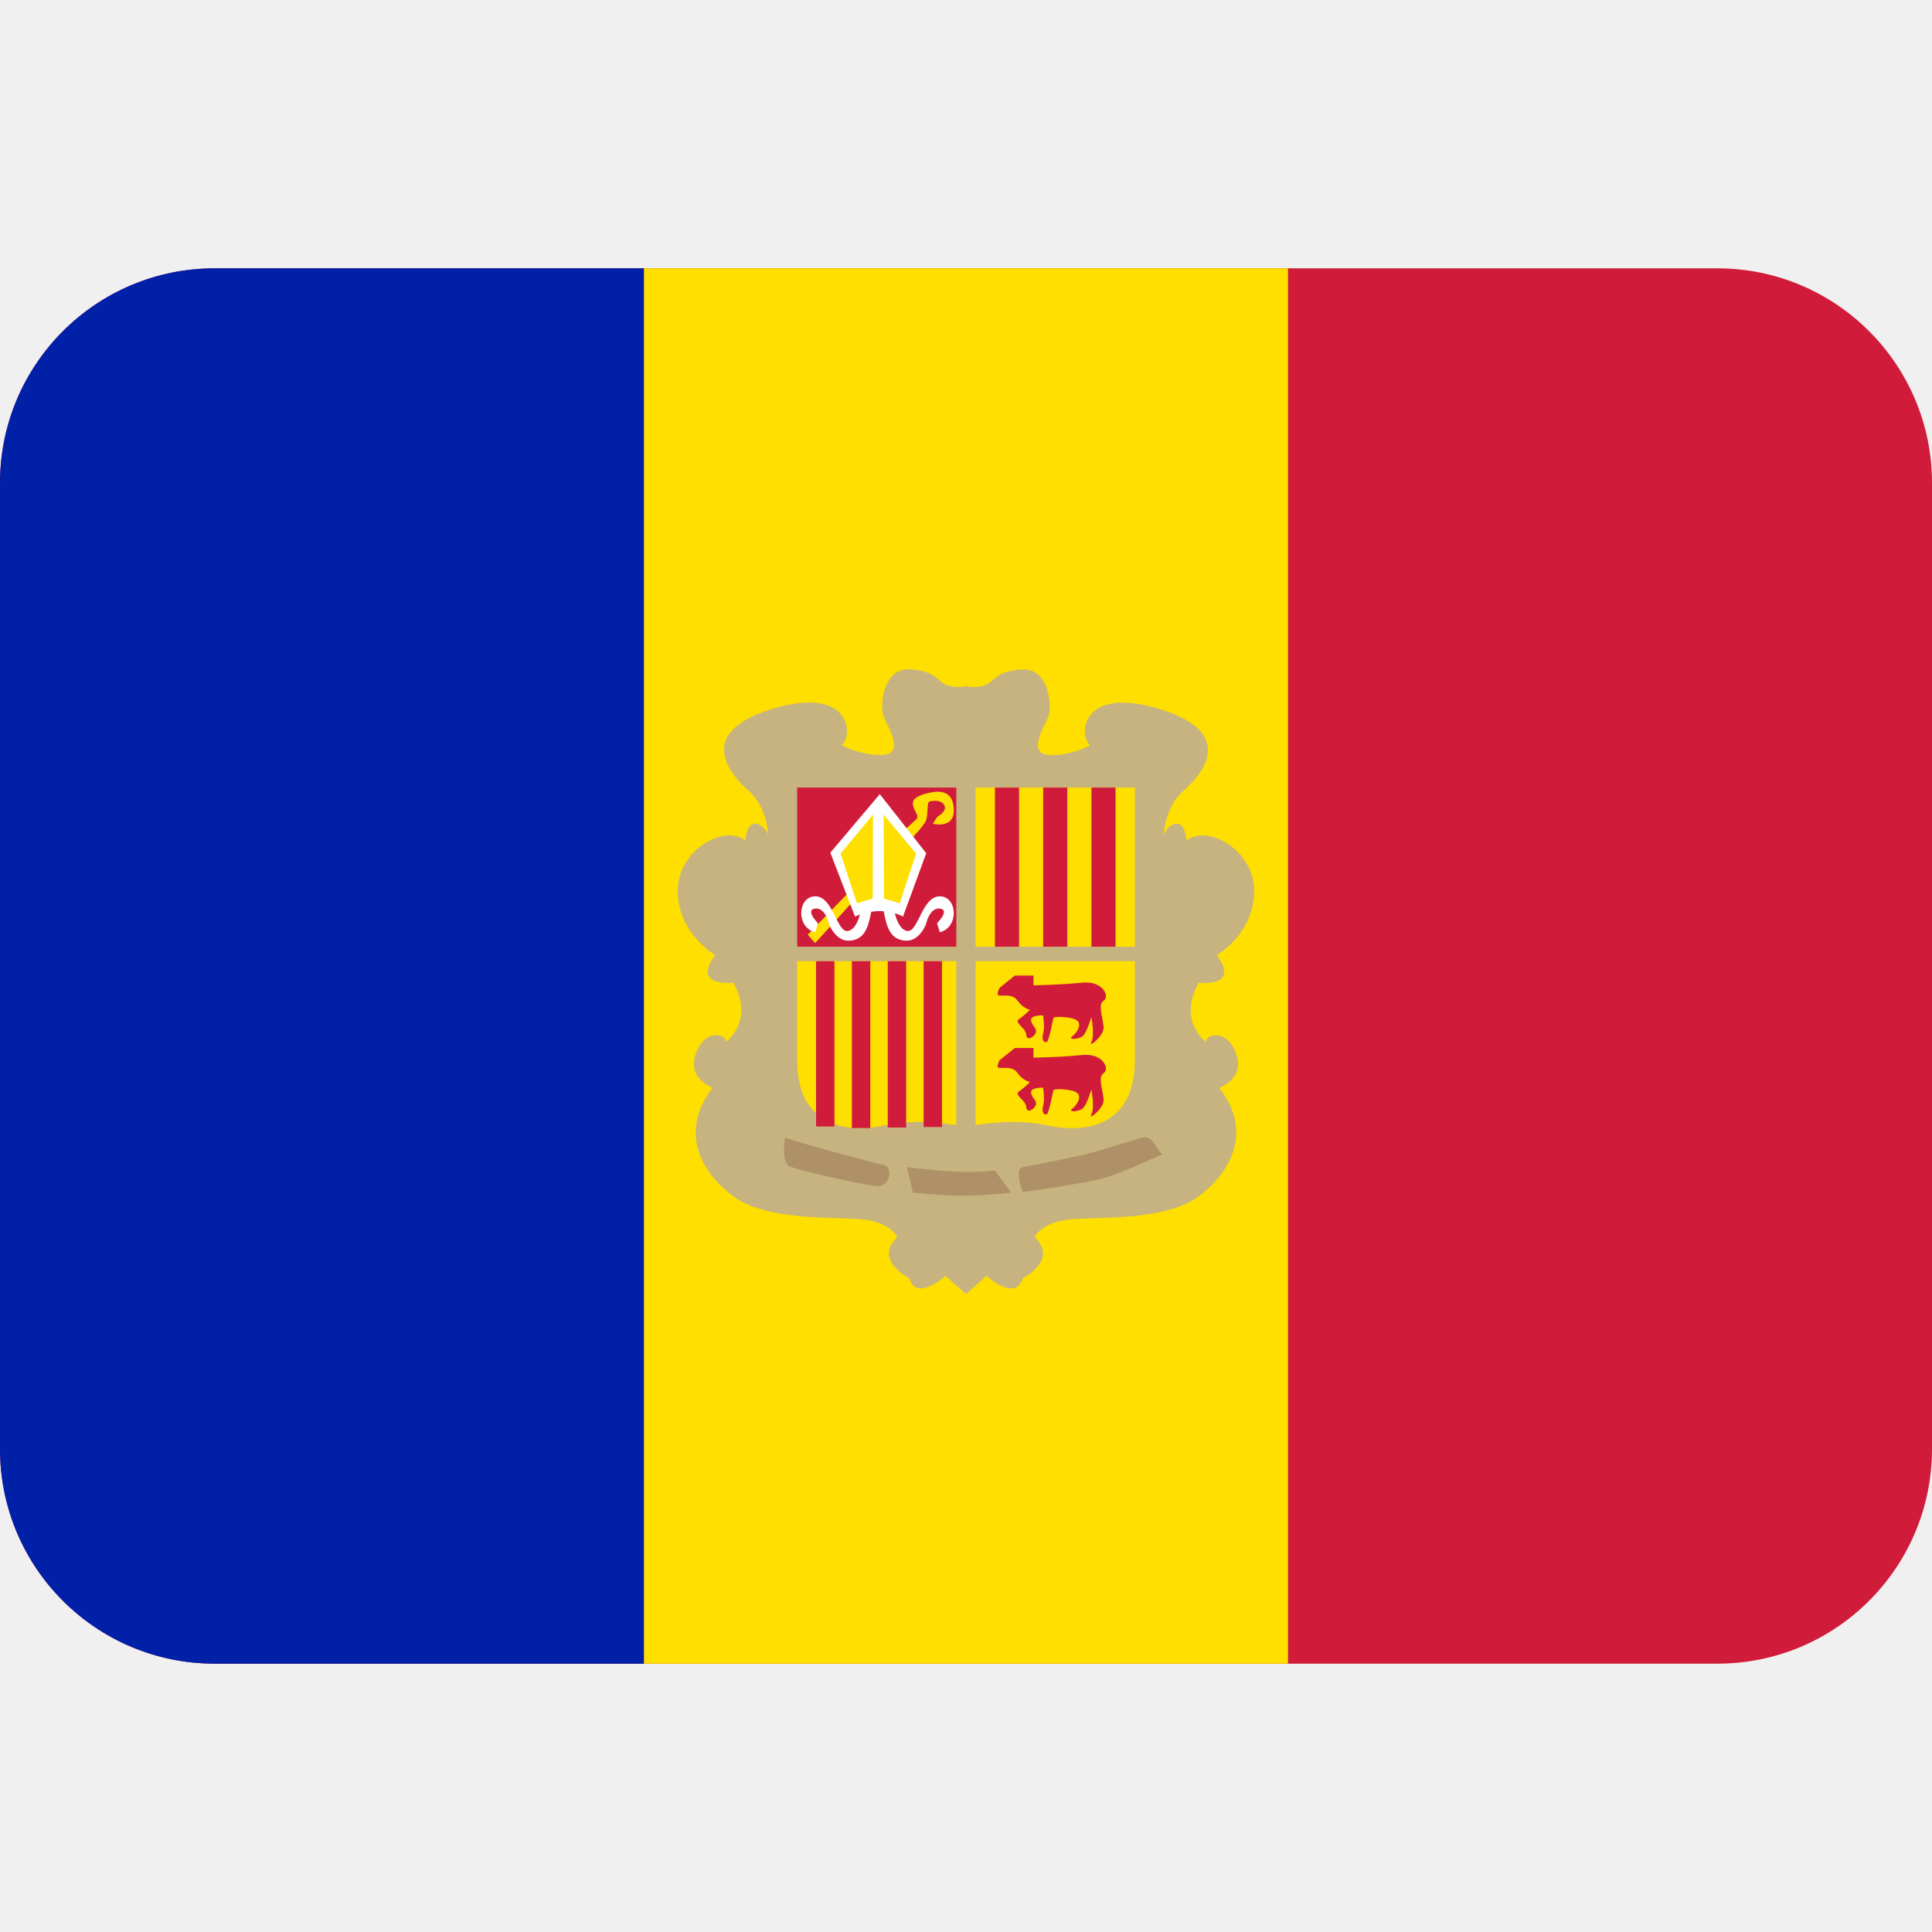
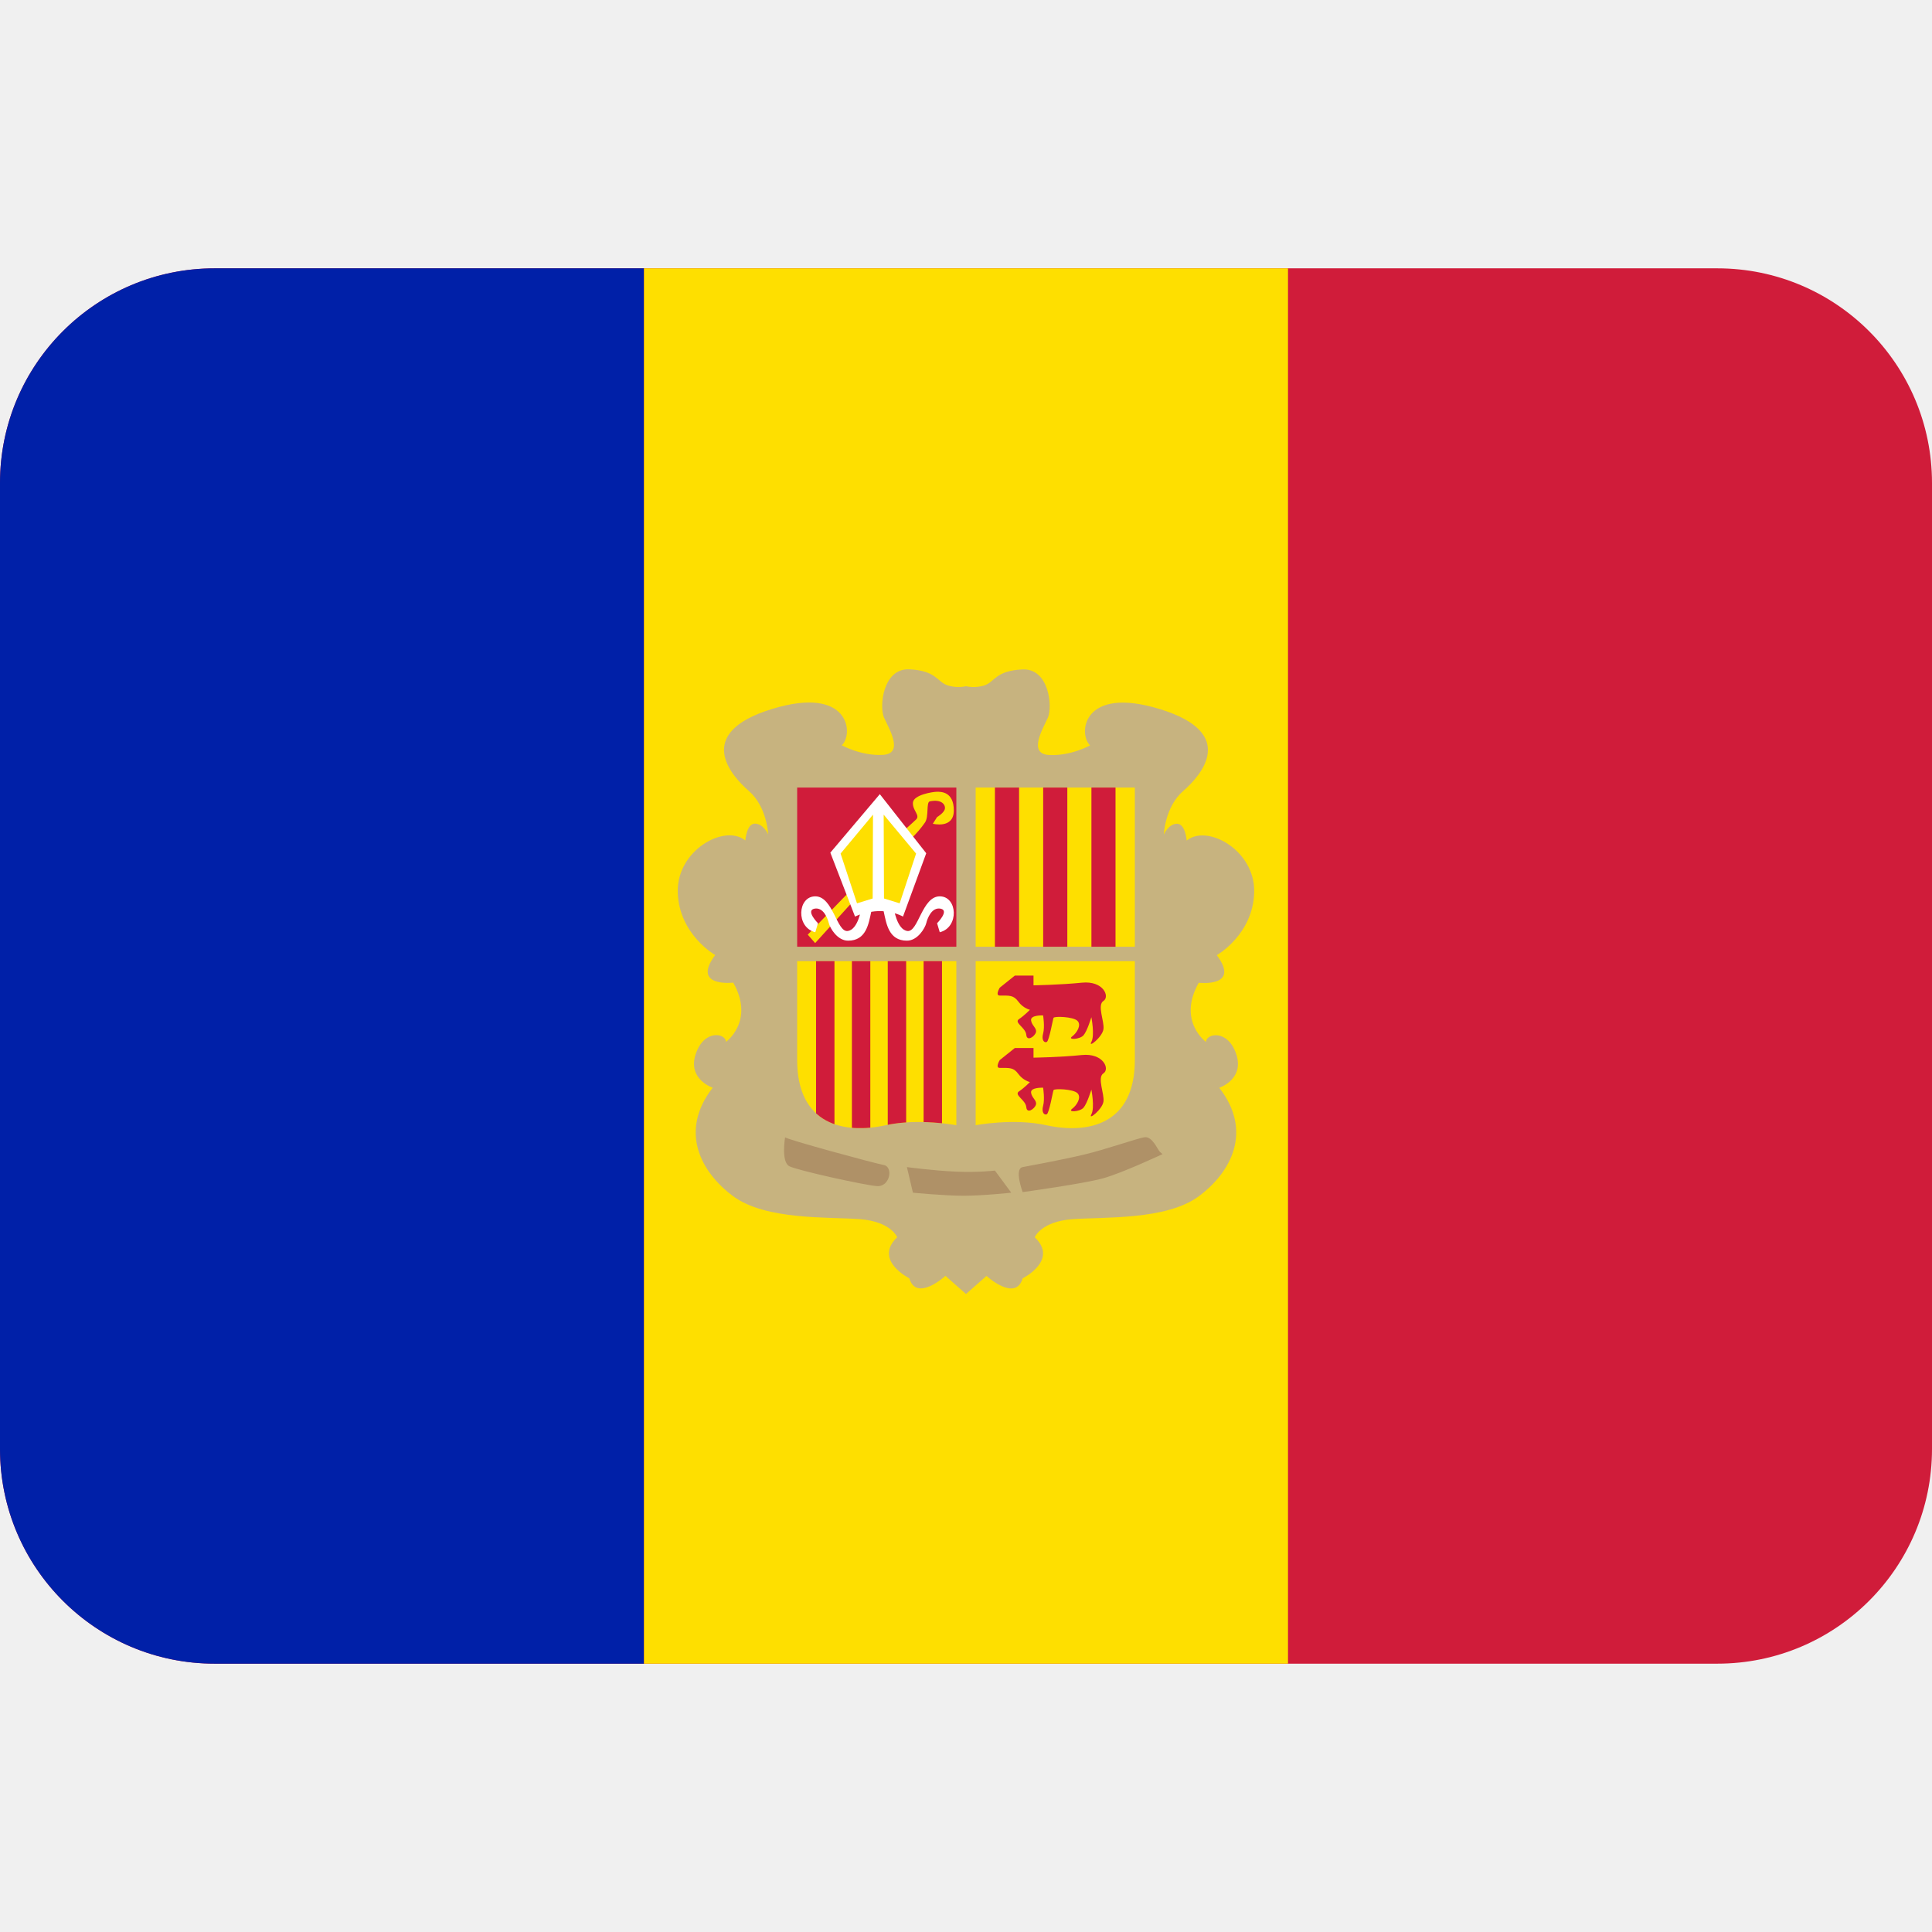
<svg xmlns="http://www.w3.org/2000/svg" viewBox="0 0 36 36">
+   <defs>
+     <clipPath id="andorra-bottom-left">
+       <path d="M14.854 17.91v1.843c0 1.214.886 1.381 1.648 1.214.614-.136 1.318 0 1.318 0V17.91h-2.966z" />
+     </clipPath>
+   </defs>
  <path fill="#D01C3A" d="M36 27c0 2.209-1.791 4-4 4H4c-2.209 0-4-1.791-4-4V9c0-2.209 1.791-4 4-4h28c2.209 0 4 1.791 4 4v18z" />
  <path fill="#0020A8" d="M4 5C1.791 5 0 6.791 0 9v18c0 2.209 1.791 4 4 4h8V5H4z" />
  <path fill="#FEDF00" d="M12 5h12v26H12z" />
  <path fill="#C7B37F" d="M23.035 19.641c-.159-.472-.563-.382-.563-.225 0 0-.539-.39-.135-1.104 0 0 .786.093.337-.514 0 0 .674-.382.696-1.168.022-.787-.876-1.281-1.258-.967 0 0-.023-.314-.18-.314s-.247.202-.247.202.023-.517.359-.809c.337-.292 1.033-1.079-.428-1.528-1.46-.449-1.527.473-1.303.675 0 0-.359.201-.764.179-.404-.021-.113-.493-.023-.696.09-.202.023-.921-.473-.898-.494.022-.517.225-.696.292-.177.066-.357.021-.357.021s-.18.045-.36-.023c-.179-.067-.202-.269-.696-.292-.495-.023-.562.696-.472.898.09.203.382.675-.023.696-.404.022-.764-.179-.764-.179.225-.202.157-1.124-1.303-.675-1.46.449-.764 1.236-.427 1.528.337.292.36.809.36.809s-.09-.202-.248-.202c-.157 0-.179.314-.179.314-.382-.314-1.281.18-1.259.967.023.786.697 1.168.697 1.168-.45.606.337.514.337.514.404.715-.135 1.104-.135 1.104 0-.157-.404-.247-.564.225-.159.472.316.629.316.629-.629.81-.225 1.573.382 2.022.607.449 1.775.383 2.359.427.584.045.697.337.697.337-.449.428.225.765.225.765.135.449.674-.045.674-.045l.383.338.382-.337s.54.494.674.045c0 0 .675-.337.225-.765 0 0 .113-.292.697-.337.584-.044 1.753.022 2.359-.427.606-.449 1.011-1.213.382-2.022 0 .001.475-.157.316-.628z" />
  <path fill="#D01C3A" d="M17.82 17.641v-2.966h-2.966v2.966h2.966z" />
  <path fill="#FEDF00" d="M15.933 16.506l-.882.91.138.157.744-.82zm1.449-1.157s.391.102.391-.247-.234-.349-.312-.349c-.079 0-.438.057-.45.202-.011.146.141.236.059.315-.081.078-.302.273-.302.273l.131.156s.188-.156.337-.373c.076-.11.018-.378.09-.394.213-.044.292.057.281.136-.011.078-.146.157-.146.157l-.079.124z" />
  <path fill="#FFF" d="M16.652 16.91s.056.416.258.438c.202.022.27-.646.601-.646.332 0 .365.579 0 .669l-.05-.168s.236-.236.067-.271c-.168-.033-.247.18-.269.271-.023.09-.158.325-.36.325-.337 0-.382-.309-.433-.547-.05-.239.186-.071.186-.071zm-.6 0s-.056.416-.259.438c-.202.022-.27-.646-.601-.646-.332 0-.366.579 0 .669l.05-.168s-.236-.236-.067-.271c.168-.033.247.18.269.271.023.09.157.325.359.325.337 0 .382-.309.433-.547.052-.239-.184-.071-.184-.071z" />
  <path fill="#FFF" d="M16.394 14.798l.865 1.101-.433 1.18s-.174-.102-.433-.102-.461.102-.461.102l-.46-1.191.922-1.09z" />
  <path fill="#FEDF00" d="M16.466 15.18l.604.725-.306.927-.292-.09zm-.199 0l-.604.725.306.927.292-.09zm-1.413 2.73v1.843c0 1.214.886 1.381 1.648 1.214.614-.136 1.318 0 1.318 0V17.91h-2.966z" />
-   <path fill="#D01C3A" d="M15.206 17.91h.343v3.08h-.343zm.668 0h.343v3.11h-.343zm.668 0h.343v3.1h-.343zm.668 0h.343V21h-.343z" />
+   <g clip-path="url(#andorra-bottom-left)">
+     <path fill="#D01C3A" d="M15.206 17.91h.343v3.08h-.343zm.668 0h.343v3.11h-.343zm.668 0h.343v3.1h-.343zm.668 0h.343V21h-.343z" />
+   </g>
  <path fill="#FEDF00" d="M18.18 17.641v-2.966h2.966v2.966H18.18z" />
  <path fill="#D01C3A" d="M18.539 14.675h.45v2.966h-.45zm.899 0h.45v2.966h-.45zm.899 0h.449v2.966h-.449z" />
  <path fill="#FEDF00" d="M21.146 17.91v1.843c0 1.214-.886 1.381-1.648 1.214-.614-.136-1.318 0-1.318 0V17.91h2.966z" />
  <path fill="#D01C3A" d="M18.629 18.404l.281-.225h.348v.181s.495-.008.899-.049c.404-.042.528.262.404.34-.123.079.022.383 0 .528-.022.146-.292.359-.225.236.067-.124 0-.461 0-.461s-.078.259-.146.337c-.068.079-.304.09-.214.023s.18-.213.101-.292c-.078-.078-.431-.09-.446-.056-.014.033-.081.426-.126.449-.046.022-.102-.034-.068-.157.034-.124 0-.337 0-.337s-.235-.012-.225.09c.012.101.113.146.091.225-.023.078-.169.18-.18.045-.012-.135-.236-.225-.135-.292.101-.067.203-.173.203-.173s-.127-.029-.216-.153c-.09-.123-.166-.112-.346-.112-.09 0 0-.147 0-.147zm0 1.349l.281-.225h.348v.18s.495-.007.899-.049c.404-.041.528.262.404.341-.123.079.022.382 0 .528-.022.146-.292.358-.225.236.067-.124 0-.461 0-.461s-.078.258-.146.337c-.068.079-.304.09-.214.022.09-.067.18-.214.101-.292-.078-.078-.431-.09-.446-.057-.014.034-.081.427-.126.45-.046.021-.102-.034-.068-.158.034-.123 0-.337 0-.337s-.235-.011-.225.09c.012.101.113.146.091.225-.023.079-.169.181-.18.045-.012-.134-.236-.225-.135-.292.101-.067.203-.173.203-.173s-.127-.029-.216-.152c-.09-.124-.166-.112-.346-.112-.09 0 0-.146 0-.146z" />
  <path fill="#AF9167" d="M14.629 21.191c0 .033 1.652.482 1.837.517.186.033.118.415-.129.393-.247-.021-1.472-.291-1.629-.37-.157-.08-.079-.54-.079-.54zm2.27.556s.495.067.921.085c.427.017.719-.02.719-.02l.304.412s-.528.057-.888.057c-.359 0-.944-.057-.944-.057l-.112-.477zm2.157 0s.708-.129 1.136-.231c.427-.101.988-.303 1.135-.325.146-.023.247.241.291.277l.045.037s-.741.348-1.101.449c-.359.102-1.506.259-1.506.259s-.164-.436 0-.466z" />
</svg>
